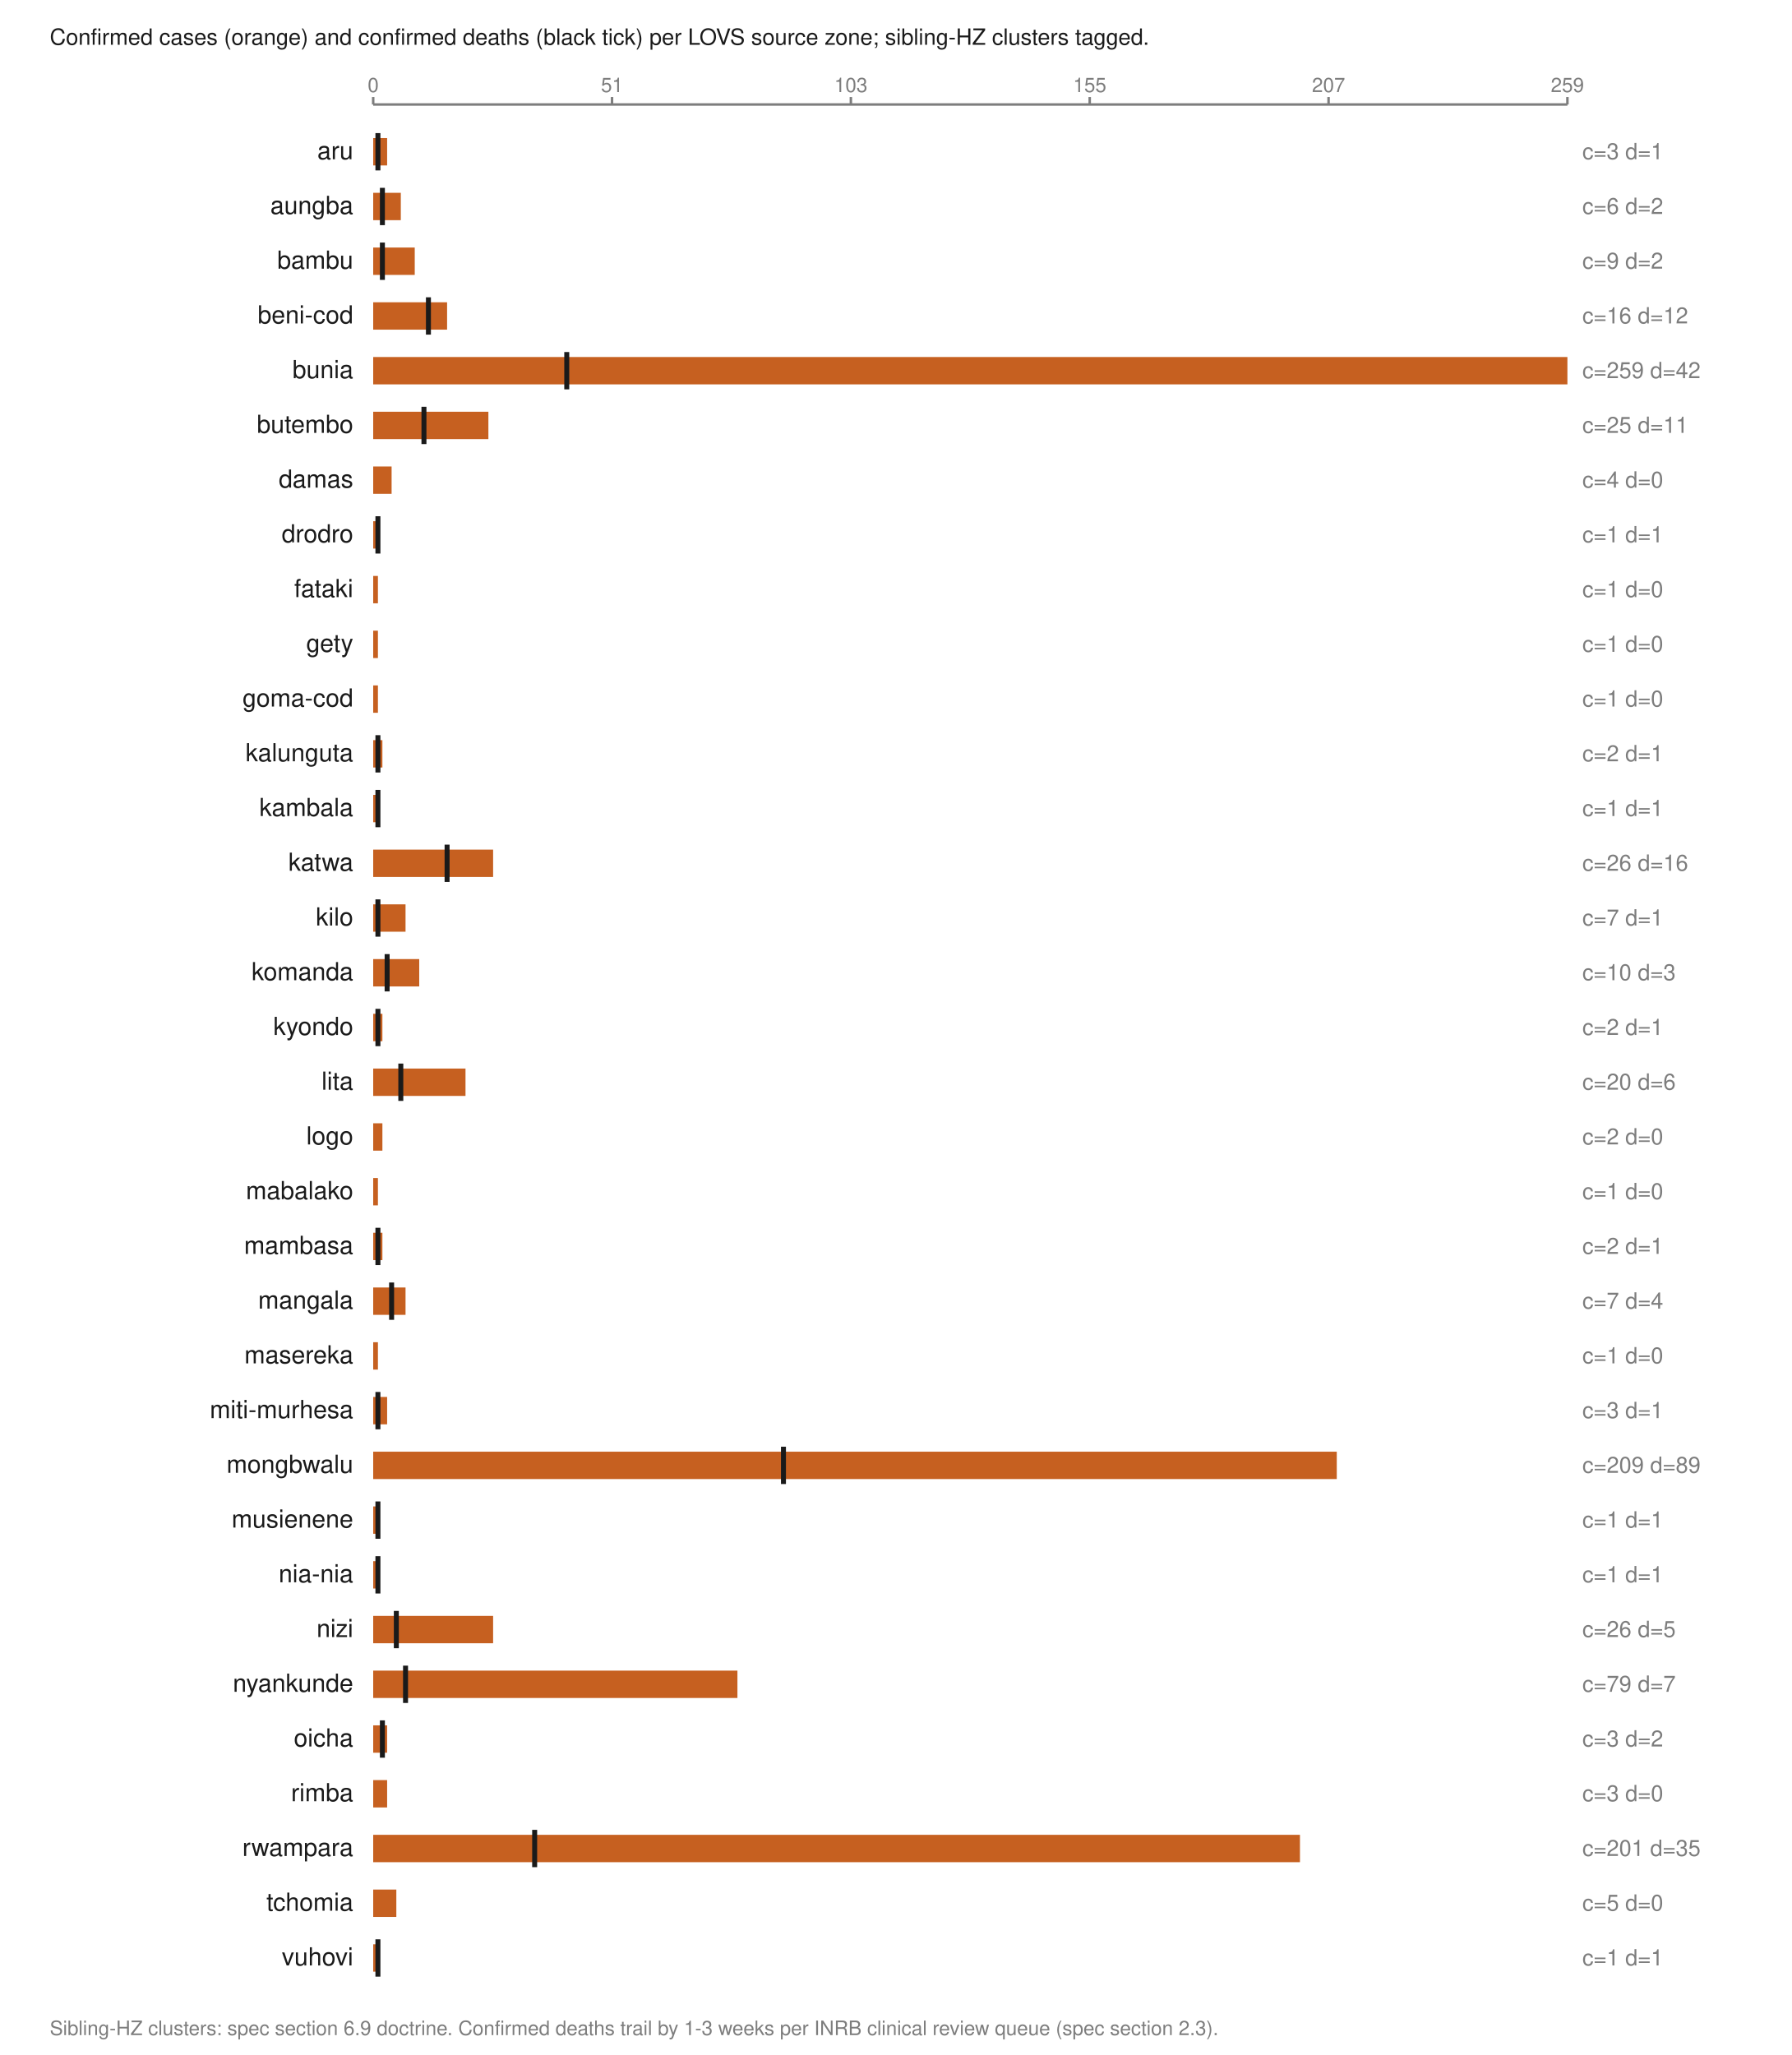
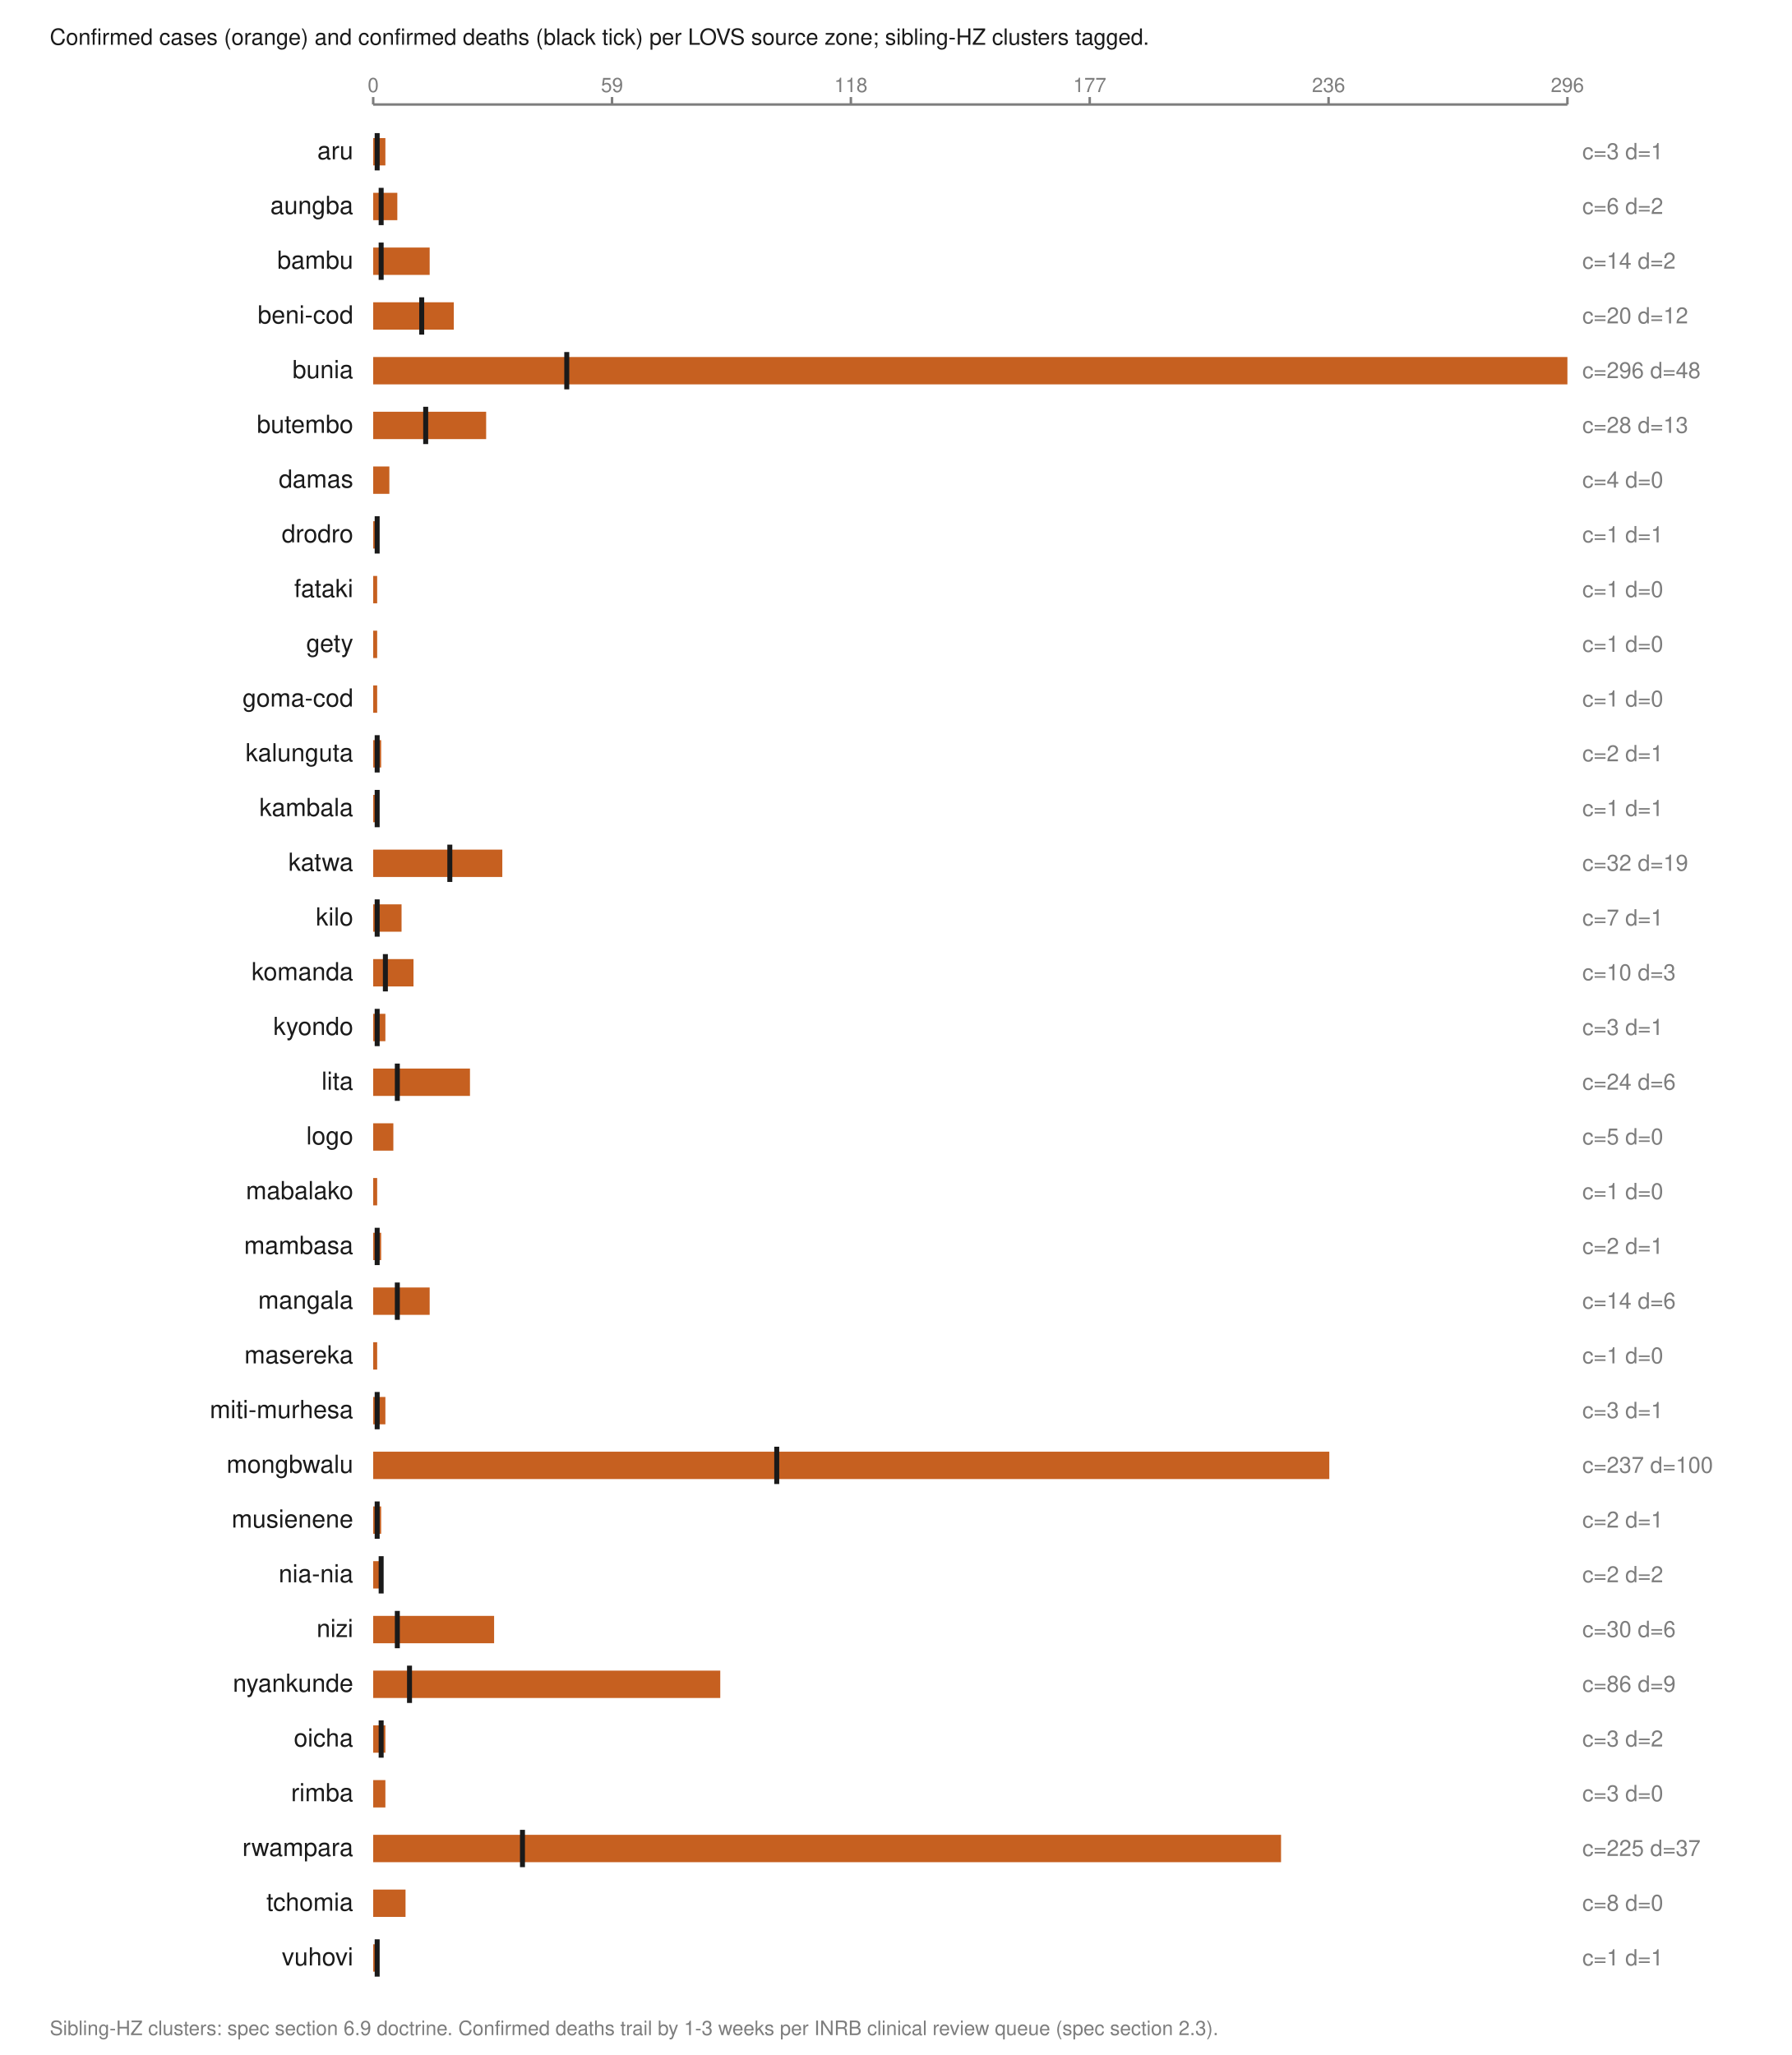
<svg xmlns="http://www.w3.org/2000/svg" viewBox="0 0 720 826" width="720" height="826" role="img" aria-labelledby="t">
  <text x="20.0" y="18.0" font-family="Helvetica,Arial,sans-serif" font-size="9" fill="#1a1a1a" font-weight="normal" text-anchor="start">Confirmed cases (orange) and confirmed deaths (black tick) per LOVS source zone; sibling-HZ clusters tagged.</text>
  <line x1="150.0" y1="42.0" x2="630.0" y2="42.0" stroke="#7d7d7d" stroke-width="1" />
  <line x1="150.0" y1="39.0" x2="150.0" y2="42.0" stroke="#7d7d7d" stroke-width="1" />
  <text x="150.0" y="37.0" font-family="Helvetica,Arial,sans-serif" font-size="8" fill="#7d7d7d" font-weight="normal" text-anchor="middle">0</text>
  <line x1="246.0" y1="39.0" x2="246.0" y2="42.0" stroke="#7d7d7d" stroke-width="1" />
-   <text x="246.0" y="37.0" font-family="Helvetica,Arial,sans-serif" font-size="8" fill="#7d7d7d" font-weight="normal" text-anchor="middle">51</text>
+   <text x="246.0" y="37.0" font-family="Helvetica,Arial,sans-serif" font-size="8" fill="#7d7d7d" font-weight="normal" text-anchor="middle">59</text>
  <line x1="342.0" y1="39.0" x2="342.0" y2="42.0" stroke="#7d7d7d" stroke-width="1" />
-   <text x="342.0" y="37.0" font-family="Helvetica,Arial,sans-serif" font-size="8" fill="#7d7d7d" font-weight="normal" text-anchor="middle">103</text>
+   <text x="342.0" y="37.0" font-family="Helvetica,Arial,sans-serif" font-size="8" fill="#7d7d7d" font-weight="normal" text-anchor="middle">118</text>
  <line x1="438.0" y1="39.0" x2="438.0" y2="42.0" stroke="#7d7d7d" stroke-width="1" />
-   <text x="438.0" y="37.0" font-family="Helvetica,Arial,sans-serif" font-size="8" fill="#7d7d7d" font-weight="normal" text-anchor="middle">155</text>
+   <text x="438.0" y="37.0" font-family="Helvetica,Arial,sans-serif" font-size="8" fill="#7d7d7d" font-weight="normal" text-anchor="middle">177</text>
  <line x1="534.0" y1="39.0" x2="534.0" y2="42.0" stroke="#7d7d7d" stroke-width="1" />
-   <text x="534.0" y="37.0" font-family="Helvetica,Arial,sans-serif" font-size="8" fill="#7d7d7d" font-weight="normal" text-anchor="middle">207</text>
+   <text x="534.0" y="37.0" font-family="Helvetica,Arial,sans-serif" font-size="8" fill="#7d7d7d" font-weight="normal" text-anchor="middle">236</text>
  <line x1="630.0" y1="39.0" x2="630.0" y2="42.0" stroke="#7d7d7d" stroke-width="1" />
-   <text x="630.0" y="37.0" font-family="Helvetica,Arial,sans-serif" font-size="8" fill="#7d7d7d" font-weight="normal" text-anchor="middle">259</text>
+   <text x="630.0" y="37.0" font-family="Helvetica,Arial,sans-serif" font-size="8" fill="#7d7d7d" font-weight="normal" text-anchor="middle">296</text>
  <text x="142.0" y="64.0" font-family="Helvetica,Arial,sans-serif" font-size="10" fill="#1a1a1a" font-weight="normal" text-anchor="end">aru</text>
-   <rect x="150.0" y="55.5" width="5.6" height="11.0" fill="#c66020" />
-   <line x1="151.9" y1="53.5" x2="151.9" y2="68.5" stroke="#1a1a1a" stroke-width="2" />
+   <rect x="150.0" y="55.5" width="4.9" height="11.0" fill="#c66020" />
+   <line x1="151.6" y1="53.5" x2="151.6" y2="68.5" stroke="#1a1a1a" stroke-width="2" />
  <text x="636.0" y="64.0" font-family="Helvetica,Arial,sans-serif" font-size="9" fill="#7d7d7d" font-weight="normal" text-anchor="start">c=3 d=1</text>
  <text x="142.0" y="86.0" font-family="Helvetica,Arial,sans-serif" font-size="10" fill="#1a1a1a" font-weight="normal" text-anchor="end">aungba</text>
-   <rect x="150.0" y="77.5" width="11.1" height="11.0" fill="#c66020" />
-   <line x1="153.7" y1="75.5" x2="153.7" y2="90.5" stroke="#1a1a1a" stroke-width="2" />
+   <rect x="150.0" y="77.5" width="9.7" height="11.0" fill="#c66020" />
+   <line x1="153.2" y1="75.5" x2="153.2" y2="90.5" stroke="#1a1a1a" stroke-width="2" />
  <text x="636.0" y="86.0" font-family="Helvetica,Arial,sans-serif" font-size="9" fill="#7d7d7d" font-weight="normal" text-anchor="start">c=6 d=2</text>
  <text x="142.0" y="108.0" font-family="Helvetica,Arial,sans-serif" font-size="10" fill="#1a1a1a" font-weight="normal" text-anchor="end">bambu</text>
-   <rect x="150.0" y="99.5" width="16.7" height="11.0" fill="#c66020" />
-   <line x1="153.7" y1="97.5" x2="153.7" y2="112.5" stroke="#1a1a1a" stroke-width="2" />
-   <text x="636.0" y="108.0" font-family="Helvetica,Arial,sans-serif" font-size="9" fill="#7d7d7d" font-weight="normal" text-anchor="start">c=9 d=2</text>
+   <rect x="150.0" y="99.5" width="22.7" height="11.0" fill="#c66020" />
+   <line x1="153.2" y1="97.5" x2="153.2" y2="112.5" stroke="#1a1a1a" stroke-width="2" />
+   <text x="636.0" y="108.0" font-family="Helvetica,Arial,sans-serif" font-size="9" fill="#7d7d7d" font-weight="normal" text-anchor="start">c=14 d=2</text>
  <text x="142.0" y="130.0" font-family="Helvetica,Arial,sans-serif" font-size="10" fill="#1a1a1a" font-weight="normal" text-anchor="end">beni-cod</text>
-   <rect x="150.0" y="121.5" width="29.7" height="11.0" fill="#c66020" />
-   <line x1="172.2" y1="119.5" x2="172.2" y2="134.5" stroke="#1a1a1a" stroke-width="2" />
-   <text x="636.0" y="130.0" font-family="Helvetica,Arial,sans-serif" font-size="9" fill="#7d7d7d" font-weight="normal" text-anchor="start">c=16 d=12</text>
+   <rect x="150.0" y="121.5" width="32.4" height="11.0" fill="#c66020" />
+   <line x1="169.5" y1="119.5" x2="169.5" y2="134.5" stroke="#1a1a1a" stroke-width="2" />
+   <text x="636.0" y="130.0" font-family="Helvetica,Arial,sans-serif" font-size="9" fill="#7d7d7d" font-weight="normal" text-anchor="start">c=20 d=12</text>
  <text x="142.0" y="152.0" font-family="Helvetica,Arial,sans-serif" font-size="10" fill="#1a1a1a" font-weight="normal" text-anchor="end">bunia</text>
  <rect x="150.0" y="143.5" width="480.0" height="11.0" fill="#c66020" />
  <line x1="227.8" y1="141.5" x2="227.8" y2="156.5" stroke="#1a1a1a" stroke-width="2" />
-   <text x="636.0" y="152.0" font-family="Helvetica,Arial,sans-serif" font-size="9" fill="#7d7d7d" font-weight="normal" text-anchor="start">c=259 d=42</text>
+   <text x="636.0" y="152.0" font-family="Helvetica,Arial,sans-serif" font-size="9" fill="#7d7d7d" font-weight="normal" text-anchor="start">c=296 d=48</text>
  <text x="142.0" y="174.0" font-family="Helvetica,Arial,sans-serif" font-size="10" fill="#1a1a1a" font-weight="normal" text-anchor="end">butembo</text>
-   <rect x="150.0" y="165.5" width="46.3" height="11.0" fill="#c66020" />
-   <line x1="170.4" y1="163.5" x2="170.4" y2="178.5" stroke="#1a1a1a" stroke-width="2" />
-   <text x="636.0" y="174.0" font-family="Helvetica,Arial,sans-serif" font-size="9" fill="#7d7d7d" font-weight="normal" text-anchor="start">c=25 d=11</text>
+   <rect x="150.0" y="165.5" width="45.4" height="11.0" fill="#c66020" />
+   <line x1="171.1" y1="163.5" x2="171.1" y2="178.5" stroke="#1a1a1a" stroke-width="2" />
+   <text x="636.0" y="174.0" font-family="Helvetica,Arial,sans-serif" font-size="9" fill="#7d7d7d" font-weight="normal" text-anchor="start">c=28 d=13</text>
  <text x="142.0" y="196.0" font-family="Helvetica,Arial,sans-serif" font-size="10" fill="#1a1a1a" font-weight="normal" text-anchor="end">damas</text>
-   <rect x="150.0" y="187.5" width="7.4" height="11.0" fill="#c66020" />
+   <rect x="150.0" y="187.5" width="6.5" height="11.0" fill="#c66020" />
  <text x="636.0" y="196.0" font-family="Helvetica,Arial,sans-serif" font-size="9" fill="#7d7d7d" font-weight="normal" text-anchor="start">c=4 d=0</text>
  <text x="142.0" y="218.0" font-family="Helvetica,Arial,sans-serif" font-size="10" fill="#1a1a1a" font-weight="normal" text-anchor="end">drodro</text>
-   <rect x="150.0" y="209.5" width="1.9" height="11.0" fill="#c66020" />
-   <line x1="151.9" y1="207.5" x2="151.9" y2="222.5" stroke="#1a1a1a" stroke-width="2" />
+   <rect x="150.0" y="209.5" width="1.6" height="11.0" fill="#c66020" />
+   <line x1="151.6" y1="207.5" x2="151.6" y2="222.5" stroke="#1a1a1a" stroke-width="2" />
  <text x="636.0" y="218.0" font-family="Helvetica,Arial,sans-serif" font-size="9" fill="#7d7d7d" font-weight="normal" text-anchor="start">c=1 d=1</text>
  <text x="142.0" y="240.0" font-family="Helvetica,Arial,sans-serif" font-size="10" fill="#1a1a1a" font-weight="normal" text-anchor="end">fataki</text>
-   <rect x="150.0" y="231.5" width="1.9" height="11.0" fill="#c66020" />
+   <rect x="150.0" y="231.5" width="1.6" height="11.0" fill="#c66020" />
  <text x="636.0" y="240.0" font-family="Helvetica,Arial,sans-serif" font-size="9" fill="#7d7d7d" font-weight="normal" text-anchor="start">c=1 d=0</text>
  <text x="142.0" y="262.0" font-family="Helvetica,Arial,sans-serif" font-size="10" fill="#1a1a1a" font-weight="normal" text-anchor="end">gety</text>
-   <rect x="150.0" y="253.5" width="1.9" height="11.0" fill="#c66020" />
+   <rect x="150.0" y="253.5" width="1.6" height="11.0" fill="#c66020" />
  <text x="636.0" y="262.0" font-family="Helvetica,Arial,sans-serif" font-size="9" fill="#7d7d7d" font-weight="normal" text-anchor="start">c=1 d=0</text>
  <text x="142.0" y="284.0" font-family="Helvetica,Arial,sans-serif" font-size="10" fill="#1a1a1a" font-weight="normal" text-anchor="end">goma-cod</text>
-   <rect x="150.0" y="275.5" width="1.9" height="11.0" fill="#c66020" />
+   <rect x="150.0" y="275.5" width="1.6" height="11.0" fill="#c66020" />
  <text x="636.0" y="284.0" font-family="Helvetica,Arial,sans-serif" font-size="9" fill="#7d7d7d" font-weight="normal" text-anchor="start">c=1 d=0</text>
  <text x="142.0" y="306.0" font-family="Helvetica,Arial,sans-serif" font-size="10" fill="#1a1a1a" font-weight="normal" text-anchor="end">kalunguta</text>
-   <rect x="150.0" y="297.5" width="3.7" height="11.0" fill="#c66020" />
-   <line x1="151.9" y1="295.5" x2="151.9" y2="310.5" stroke="#1a1a1a" stroke-width="2" />
+   <rect x="150.0" y="297.5" width="3.2" height="11.0" fill="#c66020" />
+   <line x1="151.6" y1="295.5" x2="151.6" y2="310.5" stroke="#1a1a1a" stroke-width="2" />
  <text x="636.0" y="306.0" font-family="Helvetica,Arial,sans-serif" font-size="9" fill="#7d7d7d" font-weight="normal" text-anchor="start">c=2 d=1</text>
  <text x="142.0" y="328.0" font-family="Helvetica,Arial,sans-serif" font-size="10" fill="#1a1a1a" font-weight="normal" text-anchor="end">kambala</text>
-   <rect x="150.0" y="319.5" width="1.9" height="11.0" fill="#c66020" />
-   <line x1="151.9" y1="317.5" x2="151.9" y2="332.5" stroke="#1a1a1a" stroke-width="2" />
+   <rect x="150.0" y="319.5" width="1.6" height="11.0" fill="#c66020" />
+   <line x1="151.6" y1="317.5" x2="151.6" y2="332.5" stroke="#1a1a1a" stroke-width="2" />
  <text x="636.0" y="328.0" font-family="Helvetica,Arial,sans-serif" font-size="9" fill="#7d7d7d" font-weight="normal" text-anchor="start">c=1 d=1</text>
  <text x="142.0" y="350.0" font-family="Helvetica,Arial,sans-serif" font-size="10" fill="#1a1a1a" font-weight="normal" text-anchor="end">katwa</text>
-   <rect x="150.0" y="341.5" width="48.2" height="11.0" fill="#c66020" />
-   <line x1="179.7" y1="339.5" x2="179.7" y2="354.5" stroke="#1a1a1a" stroke-width="2" />
-   <text x="636.0" y="350.0" font-family="Helvetica,Arial,sans-serif" font-size="9" fill="#7d7d7d" font-weight="normal" text-anchor="start">c=26 d=16</text>
+   <rect x="150.0" y="341.5" width="51.9" height="11.0" fill="#c66020" />
+   <line x1="180.8" y1="339.5" x2="180.8" y2="354.5" stroke="#1a1a1a" stroke-width="2" />
+   <text x="636.0" y="350.0" font-family="Helvetica,Arial,sans-serif" font-size="9" fill="#7d7d7d" font-weight="normal" text-anchor="start">c=32 d=19</text>
  <text x="142.0" y="372.0" font-family="Helvetica,Arial,sans-serif" font-size="10" fill="#1a1a1a" font-weight="normal" text-anchor="end">kilo</text>
-   <rect x="150.0" y="363.5" width="13.0" height="11.0" fill="#c66020" />
-   <line x1="151.9" y1="361.5" x2="151.9" y2="376.5" stroke="#1a1a1a" stroke-width="2" />
+   <rect x="150.0" y="363.5" width="11.4" height="11.0" fill="#c66020" />
+   <line x1="151.6" y1="361.5" x2="151.6" y2="376.5" stroke="#1a1a1a" stroke-width="2" />
  <text x="636.0" y="372.0" font-family="Helvetica,Arial,sans-serif" font-size="9" fill="#7d7d7d" font-weight="normal" text-anchor="start">c=7 d=1</text>
  <text x="142.0" y="394.0" font-family="Helvetica,Arial,sans-serif" font-size="10" fill="#1a1a1a" font-weight="normal" text-anchor="end">komanda</text>
-   <rect x="150.0" y="385.5" width="18.5" height="11.0" fill="#c66020" />
-   <line x1="155.6" y1="383.5" x2="155.6" y2="398.5" stroke="#1a1a1a" stroke-width="2" />
+   <rect x="150.0" y="385.5" width="16.2" height="11.0" fill="#c66020" />
+   <line x1="154.9" y1="383.5" x2="154.9" y2="398.5" stroke="#1a1a1a" stroke-width="2" />
  <text x="636.0" y="394.0" font-family="Helvetica,Arial,sans-serif" font-size="9" fill="#7d7d7d" font-weight="normal" text-anchor="start">c=10 d=3</text>
  <text x="142.0" y="416.0" font-family="Helvetica,Arial,sans-serif" font-size="10" fill="#1a1a1a" font-weight="normal" text-anchor="end">kyondo</text>
-   <rect x="150.0" y="407.5" width="3.7" height="11.0" fill="#c66020" />
-   <line x1="151.9" y1="405.5" x2="151.9" y2="420.5" stroke="#1a1a1a" stroke-width="2" />
-   <text x="636.0" y="416.0" font-family="Helvetica,Arial,sans-serif" font-size="9" fill="#7d7d7d" font-weight="normal" text-anchor="start">c=2 d=1</text>
+   <rect x="150.0" y="407.5" width="4.9" height="11.0" fill="#c66020" />
+   <line x1="151.6" y1="405.5" x2="151.6" y2="420.5" stroke="#1a1a1a" stroke-width="2" />
+   <text x="636.0" y="416.0" font-family="Helvetica,Arial,sans-serif" font-size="9" fill="#7d7d7d" font-weight="normal" text-anchor="start">c=3 d=1</text>
  <text x="142.0" y="438.0" font-family="Helvetica,Arial,sans-serif" font-size="10" fill="#1a1a1a" font-weight="normal" text-anchor="end">lita</text>
-   <rect x="150.0" y="429.5" width="37.1" height="11.0" fill="#c66020" />
-   <line x1="161.1" y1="427.5" x2="161.1" y2="442.5" stroke="#1a1a1a" stroke-width="2" />
-   <text x="636.0" y="438.0" font-family="Helvetica,Arial,sans-serif" font-size="9" fill="#7d7d7d" font-weight="normal" text-anchor="start">c=20 d=6</text>
+   <rect x="150.0" y="429.5" width="38.9" height="11.0" fill="#c66020" />
+   <line x1="159.7" y1="427.5" x2="159.7" y2="442.5" stroke="#1a1a1a" stroke-width="2" />
+   <text x="636.0" y="438.0" font-family="Helvetica,Arial,sans-serif" font-size="9" fill="#7d7d7d" font-weight="normal" text-anchor="start">c=24 d=6</text>
  <text x="142.0" y="460.0" font-family="Helvetica,Arial,sans-serif" font-size="10" fill="#1a1a1a" font-weight="normal" text-anchor="end">logo</text>
-   <rect x="150.0" y="451.5" width="3.7" height="11.0" fill="#c66020" />
-   <text x="636.0" y="460.0" font-family="Helvetica,Arial,sans-serif" font-size="9" fill="#7d7d7d" font-weight="normal" text-anchor="start">c=2 d=0</text>
+   <rect x="150.0" y="451.5" width="8.1" height="11.0" fill="#c66020" />
+   <text x="636.0" y="460.0" font-family="Helvetica,Arial,sans-serif" font-size="9" fill="#7d7d7d" font-weight="normal" text-anchor="start">c=5 d=0</text>
  <text x="142.0" y="482.0" font-family="Helvetica,Arial,sans-serif" font-size="10" fill="#1a1a1a" font-weight="normal" text-anchor="end">mabalako</text>
-   <rect x="150.0" y="473.5" width="1.9" height="11.0" fill="#c66020" />
+   <rect x="150.0" y="473.5" width="1.6" height="11.0" fill="#c66020" />
  <text x="636.0" y="482.0" font-family="Helvetica,Arial,sans-serif" font-size="9" fill="#7d7d7d" font-weight="normal" text-anchor="start">c=1 d=0</text>
  <text x="142.0" y="504.0" font-family="Helvetica,Arial,sans-serif" font-size="10" fill="#1a1a1a" font-weight="normal" text-anchor="end">mambasa</text>
-   <rect x="150.0" y="495.5" width="3.7" height="11.0" fill="#c66020" />
-   <line x1="151.9" y1="493.5" x2="151.9" y2="508.5" stroke="#1a1a1a" stroke-width="2" />
+   <rect x="150.0" y="495.5" width="3.2" height="11.0" fill="#c66020" />
+   <line x1="151.6" y1="493.5" x2="151.6" y2="508.5" stroke="#1a1a1a" stroke-width="2" />
  <text x="636.0" y="504.0" font-family="Helvetica,Arial,sans-serif" font-size="9" fill="#7d7d7d" font-weight="normal" text-anchor="start">c=2 d=1</text>
  <text x="142.0" y="526.0" font-family="Helvetica,Arial,sans-serif" font-size="10" fill="#1a1a1a" font-weight="normal" text-anchor="end">mangala</text>
-   <rect x="150.0" y="517.5" width="13.0" height="11.0" fill="#c66020" />
-   <line x1="157.4" y1="515.5" x2="157.4" y2="530.5" stroke="#1a1a1a" stroke-width="2" />
-   <text x="636.0" y="526.0" font-family="Helvetica,Arial,sans-serif" font-size="9" fill="#7d7d7d" font-weight="normal" text-anchor="start">c=7 d=4</text>
+   <rect x="150.0" y="517.5" width="22.7" height="11.0" fill="#c66020" />
+   <line x1="159.7" y1="515.5" x2="159.7" y2="530.5" stroke="#1a1a1a" stroke-width="2" />
+   <text x="636.0" y="526.0" font-family="Helvetica,Arial,sans-serif" font-size="9" fill="#7d7d7d" font-weight="normal" text-anchor="start">c=14 d=6</text>
  <text x="142.0" y="548.0" font-family="Helvetica,Arial,sans-serif" font-size="10" fill="#1a1a1a" font-weight="normal" text-anchor="end">masereka</text>
-   <rect x="150.0" y="539.5" width="1.9" height="11.0" fill="#c66020" />
+   <rect x="150.0" y="539.5" width="1.6" height="11.0" fill="#c66020" />
  <text x="636.0" y="548.0" font-family="Helvetica,Arial,sans-serif" font-size="9" fill="#7d7d7d" font-weight="normal" text-anchor="start">c=1 d=0</text>
  <text x="142.0" y="570.0" font-family="Helvetica,Arial,sans-serif" font-size="10" fill="#1a1a1a" font-weight="normal" text-anchor="end">miti-murhesa</text>
-   <rect x="150.0" y="561.5" width="5.6" height="11.0" fill="#c66020" />
-   <line x1="151.9" y1="559.5" x2="151.9" y2="574.5" stroke="#1a1a1a" stroke-width="2" />
+   <rect x="150.0" y="561.5" width="4.9" height="11.0" fill="#c66020" />
+   <line x1="151.6" y1="559.5" x2="151.6" y2="574.5" stroke="#1a1a1a" stroke-width="2" />
  <text x="636.0" y="570.0" font-family="Helvetica,Arial,sans-serif" font-size="9" fill="#7d7d7d" font-weight="normal" text-anchor="start">c=3 d=1</text>
  <text x="142.0" y="592.0" font-family="Helvetica,Arial,sans-serif" font-size="10" fill="#1a1a1a" font-weight="normal" text-anchor="end">mongbwalu</text>
-   <rect x="150.0" y="583.5" width="387.3" height="11.0" fill="#c66020" />
-   <line x1="314.9" y1="581.5" x2="314.9" y2="596.5" stroke="#1a1a1a" stroke-width="2" />
-   <text x="636.0" y="592.0" font-family="Helvetica,Arial,sans-serif" font-size="9" fill="#7d7d7d" font-weight="normal" text-anchor="start">c=209 d=89</text>
+   <rect x="150.0" y="583.5" width="384.3" height="11.0" fill="#c66020" />
+   <line x1="312.2" y1="581.5" x2="312.2" y2="596.5" stroke="#1a1a1a" stroke-width="2" />
+   <text x="636.0" y="592.0" font-family="Helvetica,Arial,sans-serif" font-size="9" fill="#7d7d7d" font-weight="normal" text-anchor="start">c=237 d=100</text>
  <text x="142.0" y="614.0" font-family="Helvetica,Arial,sans-serif" font-size="10" fill="#1a1a1a" font-weight="normal" text-anchor="end">musienene</text>
-   <rect x="150.0" y="605.5" width="1.9" height="11.0" fill="#c66020" />
-   <line x1="151.9" y1="603.5" x2="151.9" y2="618.5" stroke="#1a1a1a" stroke-width="2" />
-   <text x="636.0" y="614.0" font-family="Helvetica,Arial,sans-serif" font-size="9" fill="#7d7d7d" font-weight="normal" text-anchor="start">c=1 d=1</text>
+   <rect x="150.0" y="605.5" width="3.2" height="11.0" fill="#c66020" />
+   <line x1="151.6" y1="603.5" x2="151.6" y2="618.5" stroke="#1a1a1a" stroke-width="2" />
+   <text x="636.0" y="614.0" font-family="Helvetica,Arial,sans-serif" font-size="9" fill="#7d7d7d" font-weight="normal" text-anchor="start">c=2 d=1</text>
  <text x="142.0" y="636.0" font-family="Helvetica,Arial,sans-serif" font-size="10" fill="#1a1a1a" font-weight="normal" text-anchor="end">nia-nia</text>
-   <rect x="150.0" y="627.5" width="1.9" height="11.0" fill="#c66020" />
-   <line x1="151.9" y1="625.5" x2="151.9" y2="640.5" stroke="#1a1a1a" stroke-width="2" />
-   <text x="636.0" y="636.0" font-family="Helvetica,Arial,sans-serif" font-size="9" fill="#7d7d7d" font-weight="normal" text-anchor="start">c=1 d=1</text>
+   <rect x="150.0" y="627.5" width="3.2" height="11.0" fill="#c66020" />
+   <line x1="153.2" y1="625.5" x2="153.2" y2="640.5" stroke="#1a1a1a" stroke-width="2" />
+   <text x="636.0" y="636.0" font-family="Helvetica,Arial,sans-serif" font-size="9" fill="#7d7d7d" font-weight="normal" text-anchor="start">c=2 d=2</text>
  <text x="142.0" y="658.0" font-family="Helvetica,Arial,sans-serif" font-size="10" fill="#1a1a1a" font-weight="normal" text-anchor="end">nizi</text>
-   <rect x="150.0" y="649.5" width="48.2" height="11.0" fill="#c66020" />
-   <line x1="159.3" y1="647.5" x2="159.3" y2="662.5" stroke="#1a1a1a" stroke-width="2" />
-   <text x="636.0" y="658.0" font-family="Helvetica,Arial,sans-serif" font-size="9" fill="#7d7d7d" font-weight="normal" text-anchor="start">c=26 d=5</text>
+   <rect x="150.0" y="649.5" width="48.6" height="11.0" fill="#c66020" />
+   <line x1="159.7" y1="647.5" x2="159.7" y2="662.5" stroke="#1a1a1a" stroke-width="2" />
+   <text x="636.0" y="658.0" font-family="Helvetica,Arial,sans-serif" font-size="9" fill="#7d7d7d" font-weight="normal" text-anchor="start">c=30 d=6</text>
  <text x="142.0" y="680.0" font-family="Helvetica,Arial,sans-serif" font-size="10" fill="#1a1a1a" font-weight="normal" text-anchor="end">nyankunde</text>
-   <rect x="150.0" y="671.5" width="146.4" height="11.0" fill="#c66020" />
-   <line x1="163.0" y1="669.5" x2="163.0" y2="684.5" stroke="#1a1a1a" stroke-width="2" />
-   <text x="636.0" y="680.0" font-family="Helvetica,Arial,sans-serif" font-size="9" fill="#7d7d7d" font-weight="normal" text-anchor="start">c=79 d=7</text>
+   <rect x="150.0" y="671.5" width="139.5" height="11.0" fill="#c66020" />
+   <line x1="164.6" y1="669.5" x2="164.6" y2="684.5" stroke="#1a1a1a" stroke-width="2" />
+   <text x="636.0" y="680.0" font-family="Helvetica,Arial,sans-serif" font-size="9" fill="#7d7d7d" font-weight="normal" text-anchor="start">c=86 d=9</text>
  <text x="142.0" y="702.0" font-family="Helvetica,Arial,sans-serif" font-size="10" fill="#1a1a1a" font-weight="normal" text-anchor="end">oicha</text>
-   <rect x="150.0" y="693.5" width="5.6" height="11.0" fill="#c66020" />
-   <line x1="153.7" y1="691.5" x2="153.7" y2="706.5" stroke="#1a1a1a" stroke-width="2" />
+   <rect x="150.0" y="693.5" width="4.9" height="11.0" fill="#c66020" />
+   <line x1="153.2" y1="691.5" x2="153.2" y2="706.5" stroke="#1a1a1a" stroke-width="2" />
  <text x="636.0" y="702.0" font-family="Helvetica,Arial,sans-serif" font-size="9" fill="#7d7d7d" font-weight="normal" text-anchor="start">c=3 d=2</text>
  <text x="142.0" y="724.0" font-family="Helvetica,Arial,sans-serif" font-size="10" fill="#1a1a1a" font-weight="normal" text-anchor="end">rimba</text>
-   <rect x="150.0" y="715.5" width="5.6" height="11.0" fill="#c66020" />
+   <rect x="150.0" y="715.5" width="4.9" height="11.0" fill="#c66020" />
  <text x="636.0" y="724.0" font-family="Helvetica,Arial,sans-serif" font-size="9" fill="#7d7d7d" font-weight="normal" text-anchor="start">c=3 d=0</text>
  <text x="142.0" y="746.0" font-family="Helvetica,Arial,sans-serif" font-size="10" fill="#1a1a1a" font-weight="normal" text-anchor="end">rwampara</text>
-   <rect x="150.0" y="737.5" width="372.5" height="11.0" fill="#c66020" />
-   <line x1="214.9" y1="735.5" x2="214.9" y2="750.5" stroke="#1a1a1a" stroke-width="2" />
-   <text x="636.0" y="746.0" font-family="Helvetica,Arial,sans-serif" font-size="9" fill="#7d7d7d" font-weight="normal" text-anchor="start">c=201 d=35</text>
+   <rect x="150.0" y="737.5" width="364.9" height="11.0" fill="#c66020" />
+   <line x1="210.0" y1="735.5" x2="210.0" y2="750.5" stroke="#1a1a1a" stroke-width="2" />
+   <text x="636.0" y="746.0" font-family="Helvetica,Arial,sans-serif" font-size="9" fill="#7d7d7d" font-weight="normal" text-anchor="start">c=225 d=37</text>
  <text x="142.0" y="768.0" font-family="Helvetica,Arial,sans-serif" font-size="10" fill="#1a1a1a" font-weight="normal" text-anchor="end">tchomia</text>
-   <rect x="150.0" y="759.5" width="9.3" height="11.0" fill="#c66020" />
-   <text x="636.0" y="768.0" font-family="Helvetica,Arial,sans-serif" font-size="9" fill="#7d7d7d" font-weight="normal" text-anchor="start">c=5 d=0</text>
+   <rect x="150.0" y="759.5" width="13.0" height="11.0" fill="#c66020" />
+   <text x="636.0" y="768.0" font-family="Helvetica,Arial,sans-serif" font-size="9" fill="#7d7d7d" font-weight="normal" text-anchor="start">c=8 d=0</text>
  <text x="142.0" y="790.0" font-family="Helvetica,Arial,sans-serif" font-size="10" fill="#1a1a1a" font-weight="normal" text-anchor="end">vuhovi</text>
-   <rect x="150.0" y="781.5" width="1.9" height="11.0" fill="#c66020" />
-   <line x1="151.9" y1="779.5" x2="151.9" y2="794.5" stroke="#1a1a1a" stroke-width="2" />
+   <rect x="150.0" y="781.5" width="1.6" height="11.0" fill="#c66020" />
+   <line x1="151.6" y1="779.5" x2="151.6" y2="794.5" stroke="#1a1a1a" stroke-width="2" />
  <text x="636.0" y="790.0" font-family="Helvetica,Arial,sans-serif" font-size="9" fill="#7d7d7d" font-weight="normal" text-anchor="start">c=1 d=1</text>
  <text x="20.0" y="818.0" font-family="Helvetica,Arial,sans-serif" font-size="8" fill="#7d7d7d" font-weight="normal" text-anchor="start">Sibling-HZ clusters: spec section 6.9 doctrine. Confirmed deaths trail by 1-3 weeks per INRB clinical review queue (spec section 2.3).</text>
</svg>
